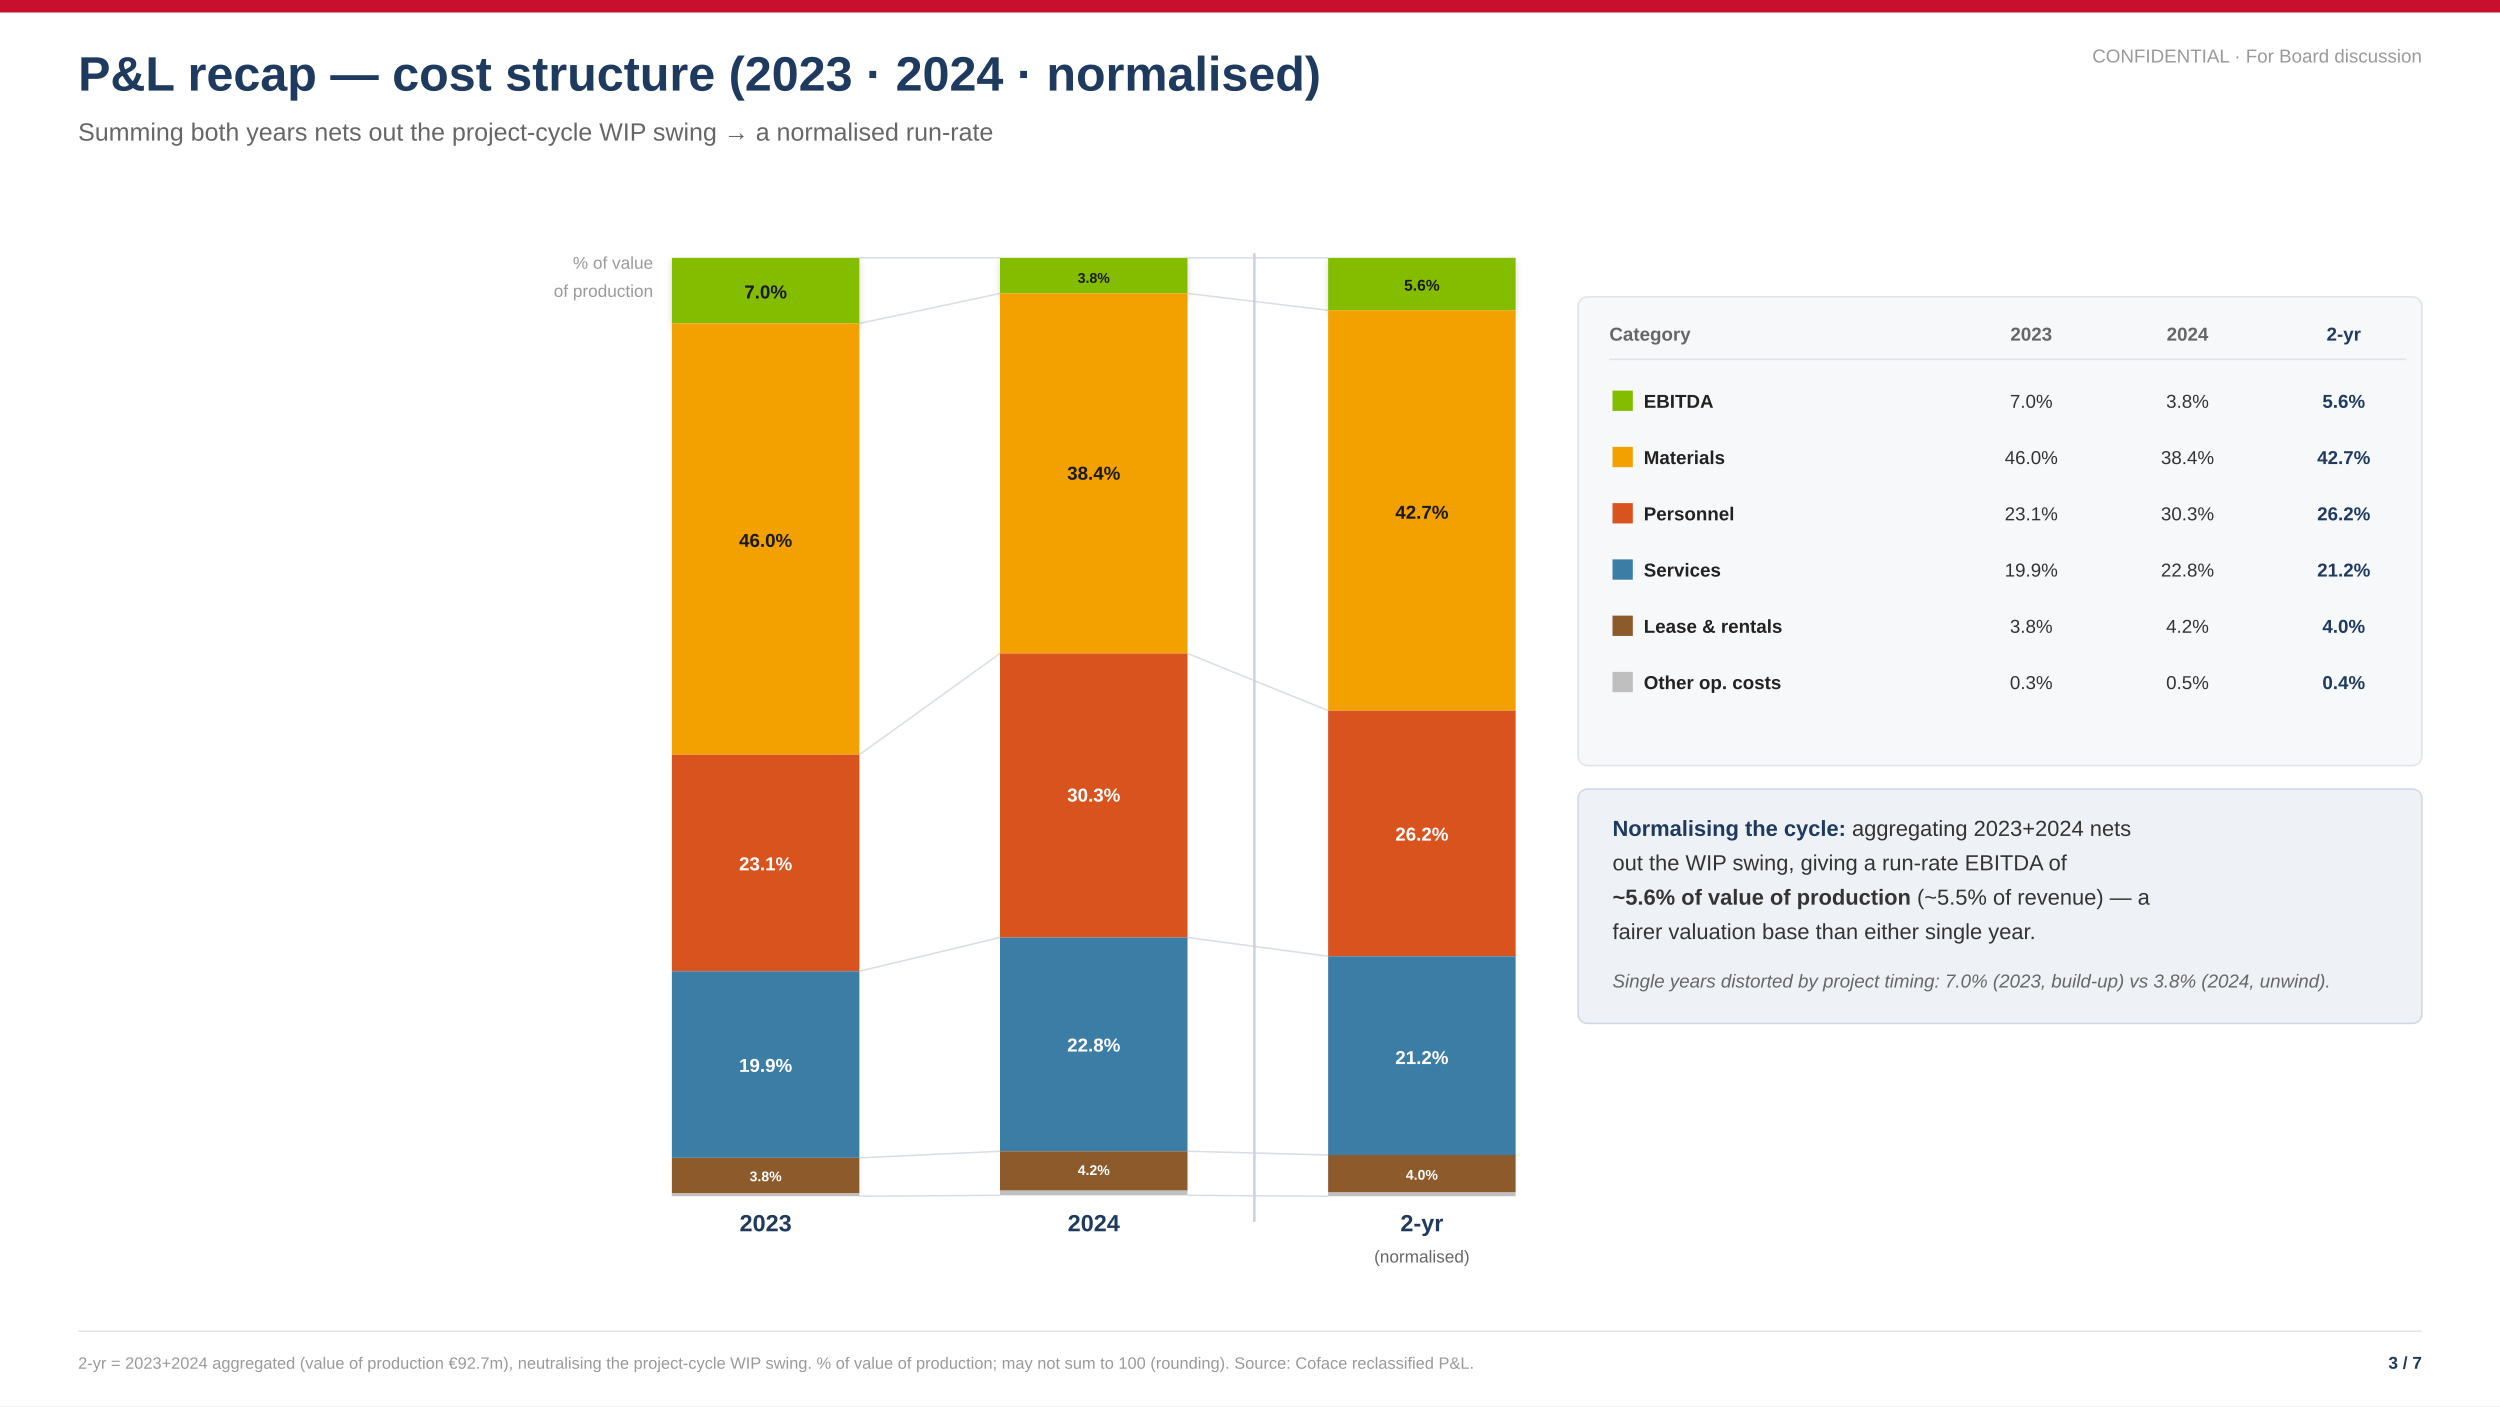
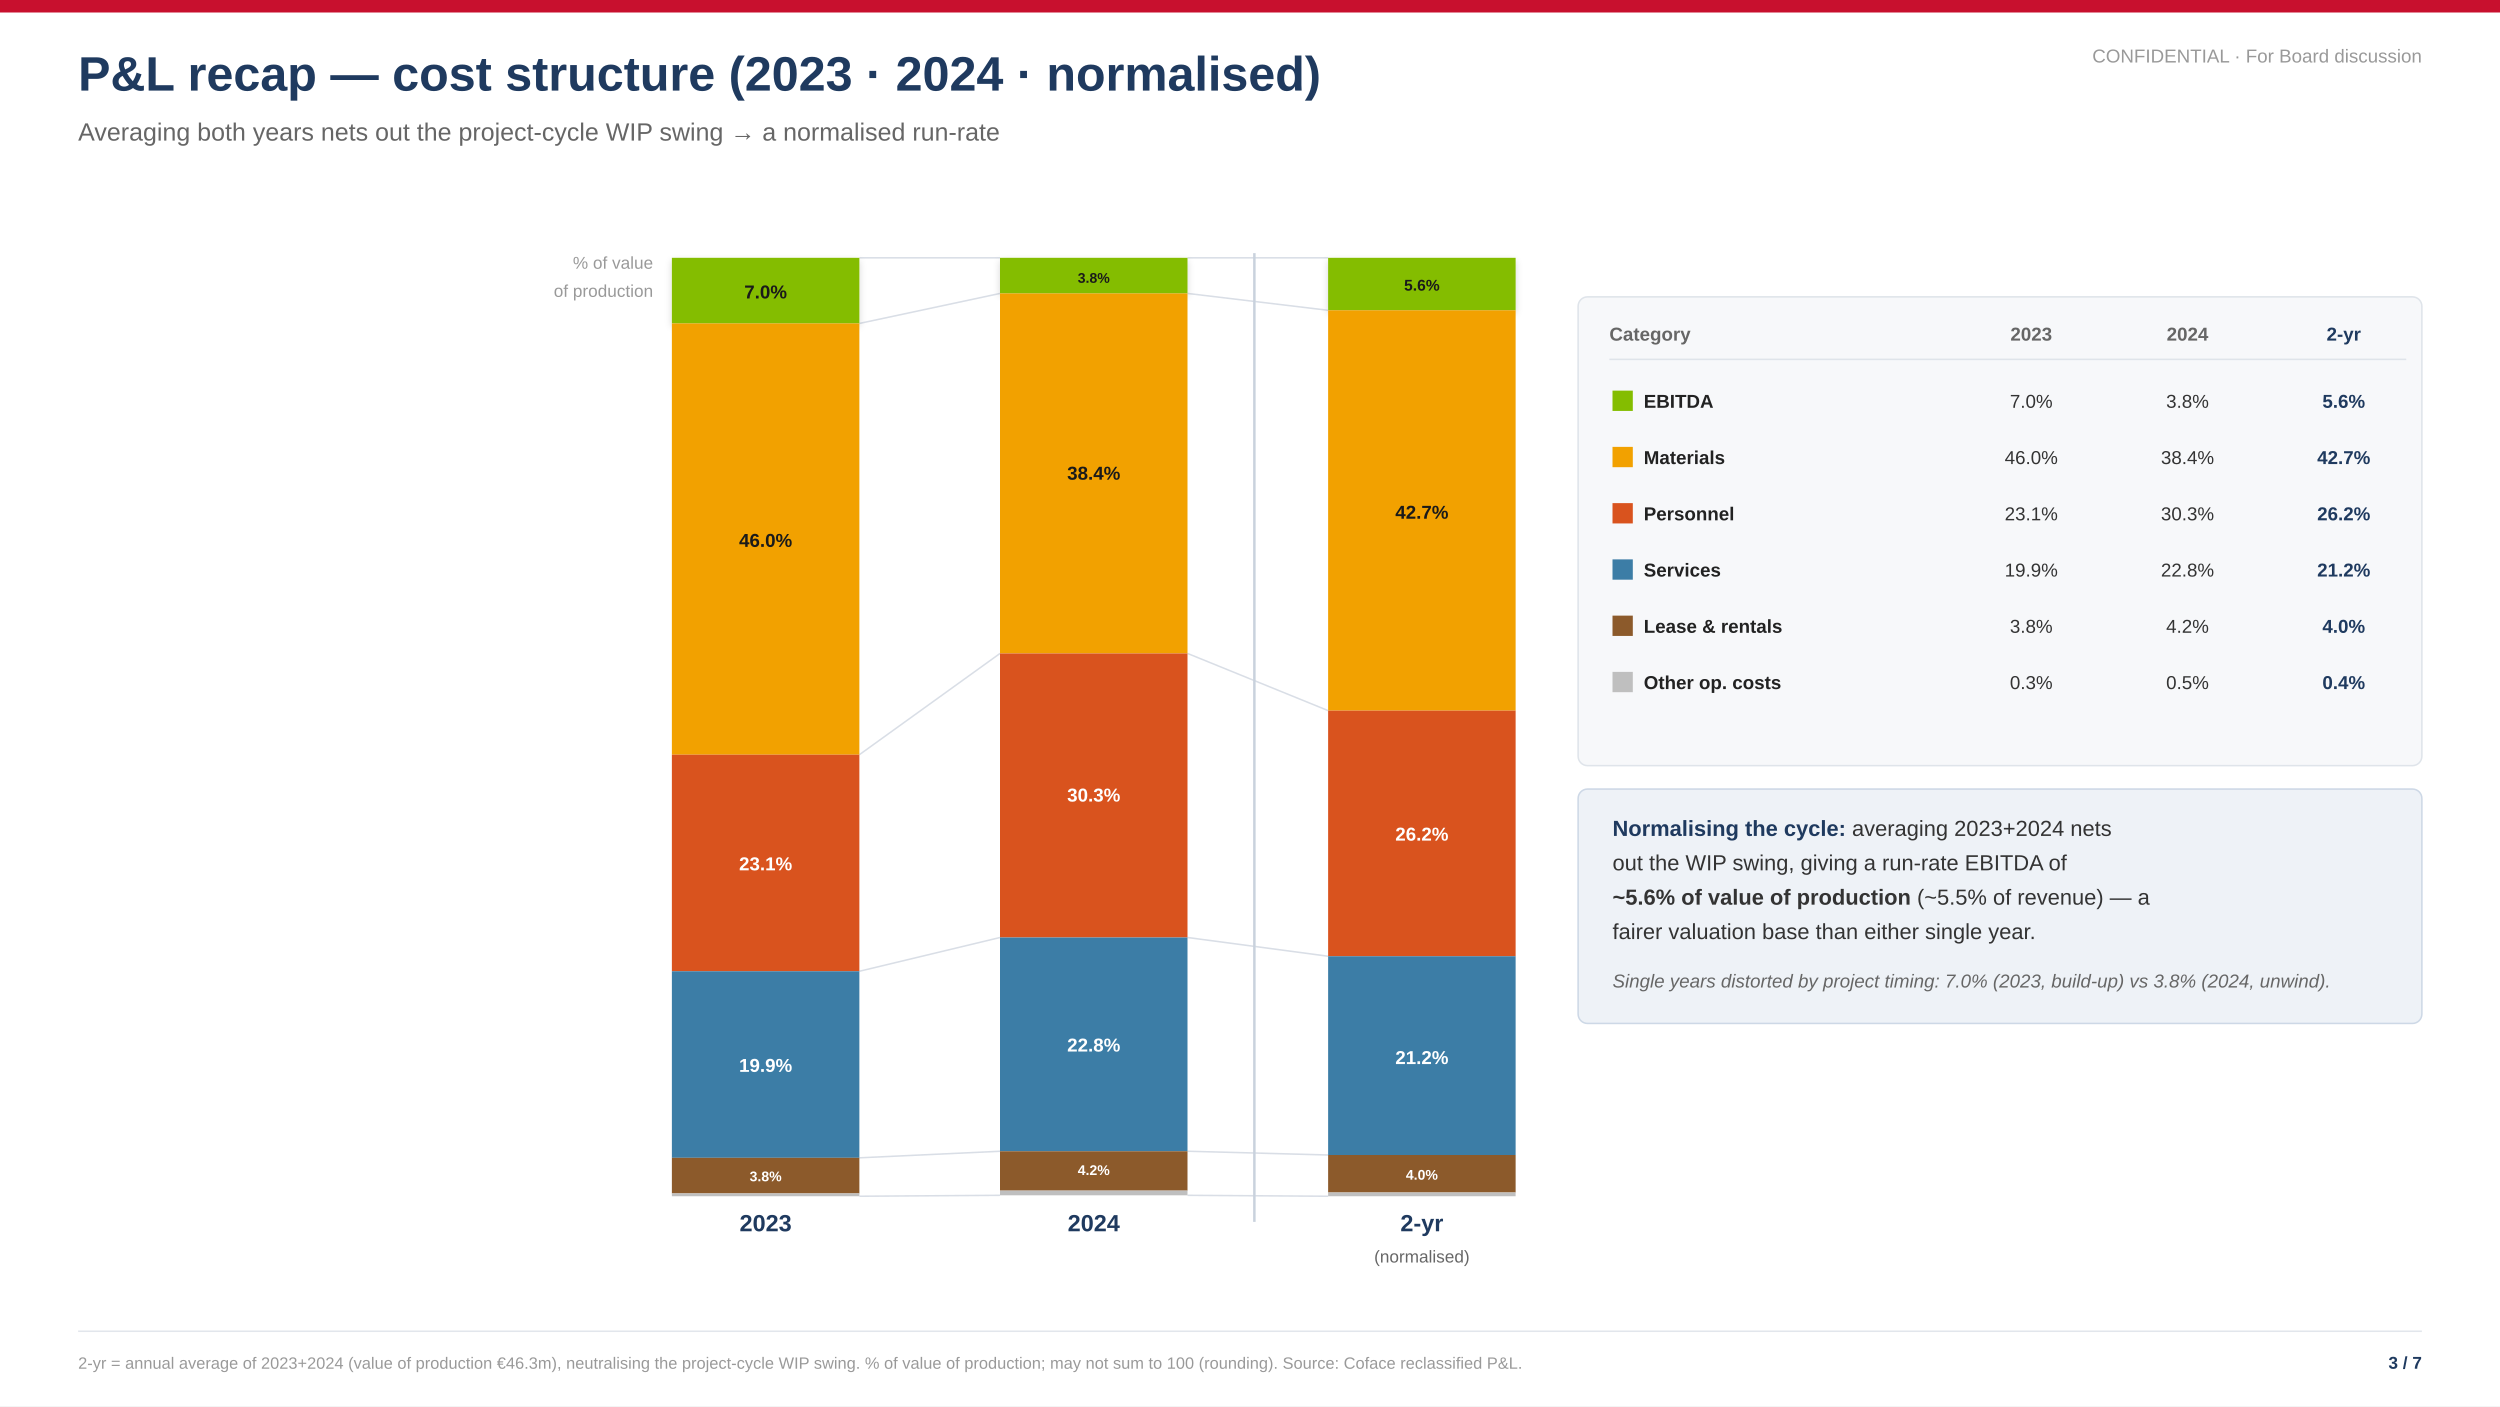
<svg xmlns="http://www.w3.org/2000/svg" width="1600" height="900" viewBox="0 0 1600 900" font-family="Arial, Helvetica, sans-serif">
  <defs>
    <filter id="sh" x="-20%" y="-20%" width="140%" height="140%">
      <feDropShadow dx="0" dy="2" stdDeviation="2.5" flood-color="#000000" flood-opacity="0.16" />
    </filter>
  </defs>
  <rect width="1600" height="900" fill="#ffffff" />
  <rect width="1600" height="8" fill="#c8102e" />
  <text x="50" y="58" font-size="31" font-weight="bold" fill="#1f3a5f">P&amp;L recap — cost structure (2023 · 2024 · normalised)</text>
-   <text x="50" y="90" font-size="16" fill="#666666">Summing both years nets out the project-cycle WIP swing → a normalised run-rate</text>
+   <text x="50" y="90" font-size="16" fill="#666666">Averaging both years nets out the project-cycle WIP swing → a normalised run-rate</text>
  <text x="1550" y="40" text-anchor="end" font-size="12" fill="#999999">CONFIDENTIAL · For Board discussion</text>
  <text x="418" y="172" text-anchor="end" font-size="11" fill="#999999">% of value</text>
  <text x="418" y="190" text-anchor="end" font-size="11" fill="#999999">of production</text>
  <g stroke="#d9dee6" stroke-width="1">
    <line x1="550" y1="165" x2="640" y2="165" />
    <line x1="550" y1="207" x2="640" y2="187.8" />
    <line x1="550" y1="483" x2="640" y2="418.2" />
    <line x1="550" y1="621.6" x2="640" y2="600" />
    <line x1="550" y1="741" x2="640" y2="736.8" />
    <line x1="550" y1="765.6" x2="640" y2="765" />
  </g>
  <g stroke="#d9dee6" stroke-width="1">
    <line x1="760" y1="165" x2="850" y2="165" />
    <line x1="760" y1="187.8" x2="850" y2="198.6" />
    <line x1="760" y1="418.2" x2="850" y2="454.8" />
    <line x1="760" y1="600" x2="850" y2="612" />
    <line x1="760" y1="736.8" x2="850" y2="739.2" />
    <line x1="760" y1="765" x2="850" y2="765.6" />
  </g>
  <rect x="802" y="162" width="1.6" height="620" fill="#c9d2dd" />
  <rect x="430" y="165" width="120" height="42" fill="#84bd00" filter="url(#sh)" />
  <rect x="430" y="207" width="120" height="276" fill="#f2a100" />
  <rect x="430" y="483" width="120" height="138.6" fill="#d9531e" />
  <rect x="430" y="621.6" width="120" height="119.4" fill="#3c7da6" />
  <rect x="430" y="741" width="120" height="22.8" fill="#8c5a2b" />
  <rect x="430" y="763.8" width="120" height="1.8" fill="#bfbfbf" />
  <text x="490" y="191" text-anchor="middle" font-size="12" font-weight="bold" fill="#1a1a1a">7.0%</text>
  <text x="490" y="350" text-anchor="middle" font-size="12" font-weight="bold" fill="#1a1a1a">46.0%</text>
  <text x="490" y="557" text-anchor="middle" font-size="12" font-weight="bold" fill="#ffffff">23.1%</text>
  <text x="490" y="686" text-anchor="middle" font-size="12" font-weight="bold" fill="#ffffff">19.9%</text>
  <text x="490" y="756" text-anchor="middle" font-size="9" font-weight="bold" fill="#ffffff">3.8%</text>
  <rect x="640" y="165" width="120" height="22.8" fill="#84bd00" filter="url(#sh)" />
  <rect x="640" y="187.8" width="120" height="230.4" fill="#f2a100" />
  <rect x="640" y="418.2" width="120" height="181.8" fill="#d9531e" />
  <rect x="640" y="600" width="120" height="136.8" fill="#3c7da6" />
  <rect x="640" y="736.8" width="120" height="25.2" fill="#8c5a2b" />
  <rect x="640" y="762" width="120" height="3.0" fill="#bfbfbf" />
  <text x="700" y="181" text-anchor="middle" font-size="9" font-weight="bold" fill="#1a1a1a">3.8%</text>
  <text x="700" y="307" text-anchor="middle" font-size="12" font-weight="bold" fill="#1a1a1a">38.4%</text>
  <text x="700" y="513" text-anchor="middle" font-size="12" font-weight="bold" fill="#ffffff">30.3%</text>
  <text x="700" y="673" text-anchor="middle" font-size="12" font-weight="bold" fill="#ffffff">22.8%</text>
  <text x="700" y="752" text-anchor="middle" font-size="9" font-weight="bold" fill="#ffffff">4.2%</text>
  <rect x="850" y="165" width="120" height="33.6" fill="#84bd00" filter="url(#sh)" />
  <rect x="850" y="198.6" width="120" height="256.2" fill="#f2a100" />
  <rect x="850" y="454.8" width="120" height="157.2" fill="#d9531e" />
  <rect x="850" y="612" width="120" height="127.2" fill="#3c7da6" />
  <rect x="850" y="739.2" width="120" height="24.0" fill="#8c5a2b" />
  <rect x="850" y="763.2" width="120" height="2.4" fill="#bfbfbf" />
  <text x="910" y="186" text-anchor="middle" font-size="10" font-weight="bold" fill="#1a1a1a">5.6%</text>
  <text x="910" y="332" text-anchor="middle" font-size="12" font-weight="bold" fill="#1a1a1a">42.7%</text>
  <text x="910" y="538" text-anchor="middle" font-size="12" font-weight="bold" fill="#ffffff">26.2%</text>
  <text x="910" y="681" text-anchor="middle" font-size="12" font-weight="bold" fill="#ffffff">21.2%</text>
  <text x="910" y="755" text-anchor="middle" font-size="9" font-weight="bold" fill="#ffffff">4.0%</text>
  <text x="490" y="788" text-anchor="middle" font-size="15" font-weight="bold" fill="#1f3a5f">2023</text>
  <text x="700" y="788" text-anchor="middle" font-size="15" font-weight="bold" fill="#1f3a5f">2024</text>
  <text x="910" y="788" text-anchor="middle" font-size="15" font-weight="bold" fill="#1f3a5f">2-yr</text>
  <text x="910" y="808" text-anchor="middle" font-size="11" fill="#666666">(normalised)</text>
  <rect x="1010" y="190" width="540" height="300" rx="6" fill="#f7f8fa" stroke="#dfe4ea" />
  <text x="1030" y="218" font-size="12" font-weight="bold" fill="#666666">Category</text>
  <text x="1300" y="218" text-anchor="middle" font-size="12" font-weight="bold" fill="#666666">2023</text>
  <text x="1400" y="218" text-anchor="middle" font-size="12" font-weight="bold" fill="#666666">2024</text>
  <text x="1500" y="218" text-anchor="middle" font-size="12" font-weight="bold" fill="#1f3a5f">2-yr</text>
  <line x1="1030" y1="230" x2="1540" y2="230" stroke="#dfe4ea" />
  <g font-size="12">
    <g>
      <rect x="1032" y="250" width="13" height="13" fill="#84bd00" />
      <text x="1052" y="261" font-weight="bold" fill="#222">EBITDA</text>
      <text x="1300" y="261" text-anchor="middle" fill="#333">7.0%</text>
      <text x="1400" y="261" text-anchor="middle" fill="#333">3.8%</text>
      <text x="1500" y="261" text-anchor="middle" font-weight="bold" fill="#1f3a5f">5.6%</text>
    </g>
    <g>
      <rect x="1032" y="286" width="13" height="13" fill="#f2a100" />
      <text x="1052" y="297" font-weight="bold" fill="#222">Materials</text>
      <text x="1300" y="297" text-anchor="middle" fill="#333">46.0%</text>
      <text x="1400" y="297" text-anchor="middle" fill="#333">38.4%</text>
      <text x="1500" y="297" text-anchor="middle" font-weight="bold" fill="#1f3a5f">42.7%</text>
    </g>
    <g>
      <rect x="1032" y="322" width="13" height="13" fill="#d9531e" />
      <text x="1052" y="333" font-weight="bold" fill="#222">Personnel</text>
      <text x="1300" y="333" text-anchor="middle" fill="#333">23.1%</text>
      <text x="1400" y="333" text-anchor="middle" fill="#333">30.3%</text>
      <text x="1500" y="333" text-anchor="middle" font-weight="bold" fill="#1f3a5f">26.2%</text>
    </g>
    <g>
      <rect x="1032" y="358" width="13" height="13" fill="#3c7da6" />
      <text x="1052" y="369" font-weight="bold" fill="#222">Services</text>
      <text x="1300" y="369" text-anchor="middle" fill="#333">19.9%</text>
      <text x="1400" y="369" text-anchor="middle" fill="#333">22.8%</text>
      <text x="1500" y="369" text-anchor="middle" font-weight="bold" fill="#1f3a5f">21.2%</text>
    </g>
    <g>
      <rect x="1032" y="394" width="13" height="13" fill="#8c5a2b" />
      <text x="1052" y="405" font-weight="bold" fill="#222">Lease &amp; rentals</text>
      <text x="1300" y="405" text-anchor="middle" fill="#333">3.8%</text>
      <text x="1400" y="405" text-anchor="middle" fill="#333">4.2%</text>
      <text x="1500" y="405" text-anchor="middle" font-weight="bold" fill="#1f3a5f">4.0%</text>
    </g>
    <g>
      <rect x="1032" y="430" width="13" height="13" fill="#bfbfbf" />
      <text x="1052" y="441" font-weight="bold" fill="#222">Other op. costs</text>
      <text x="1300" y="441" text-anchor="middle" fill="#333">0.3%</text>
      <text x="1400" y="441" text-anchor="middle" fill="#333">0.5%</text>
      <text x="1500" y="441" text-anchor="middle" font-weight="bold" fill="#1f3a5f">0.4%</text>
    </g>
  </g>
  <rect x="1010" y="505" width="540" height="150" rx="6" fill="#eef2f7" stroke="#cdd8e6" />
  <text x="1032" y="535" font-size="14" fill="#333">
-     <tspan font-weight="bold" fill="#1f3a5f">Normalising the cycle:</tspan> aggregating 2023+2024 nets</text>
+     <tspan font-weight="bold" fill="#1f3a5f">Normalising the cycle:</tspan> averaging 2023+2024 nets</text>
  <text x="1032" y="557" font-size="14" fill="#333">out the WIP swing, giving a run-rate EBITDA of</text>
  <text x="1032" y="579" font-size="14" fill="#333">
    <tspan font-weight="bold">~5.6% of value of production</tspan> (~5.5% of revenue) — a</text>
  <text x="1032" y="601" font-size="14" fill="#333">fairer valuation base than either single year.</text>
  <text x="1032" y="632" font-size="12" font-style="italic" fill="#666">Single years distorted by project timing: 7.0% (2023, build-up) vs 3.8% (2024, unwind).</text>
  <line x1="50" y1="852" x2="1550" y2="852" stroke="#e2e6ec" />
-   <text x="50" y="876" font-size="10.5" fill="#999999">2-yr = 2023+2024 aggregated (value of production €92.7m), neutralising the project-cycle WIP swing. % of value of production; may not sum to 100 (rounding). Source: Coface reclassified P&amp;L.</text>
+   <text x="50" y="876" font-size="10.5" fill="#999999">2-yr = annual average of 2023+2024 (value of production €46.3m), neutralising the project-cycle WIP swing. % of value of production; may not sum to 100 (rounding). Source: Coface reclassified P&amp;L.</text>
  <text x="1550" y="876" text-anchor="end" font-size="11" font-weight="bold" fill="#1f3a5f">3 / 7</text>
</svg>
